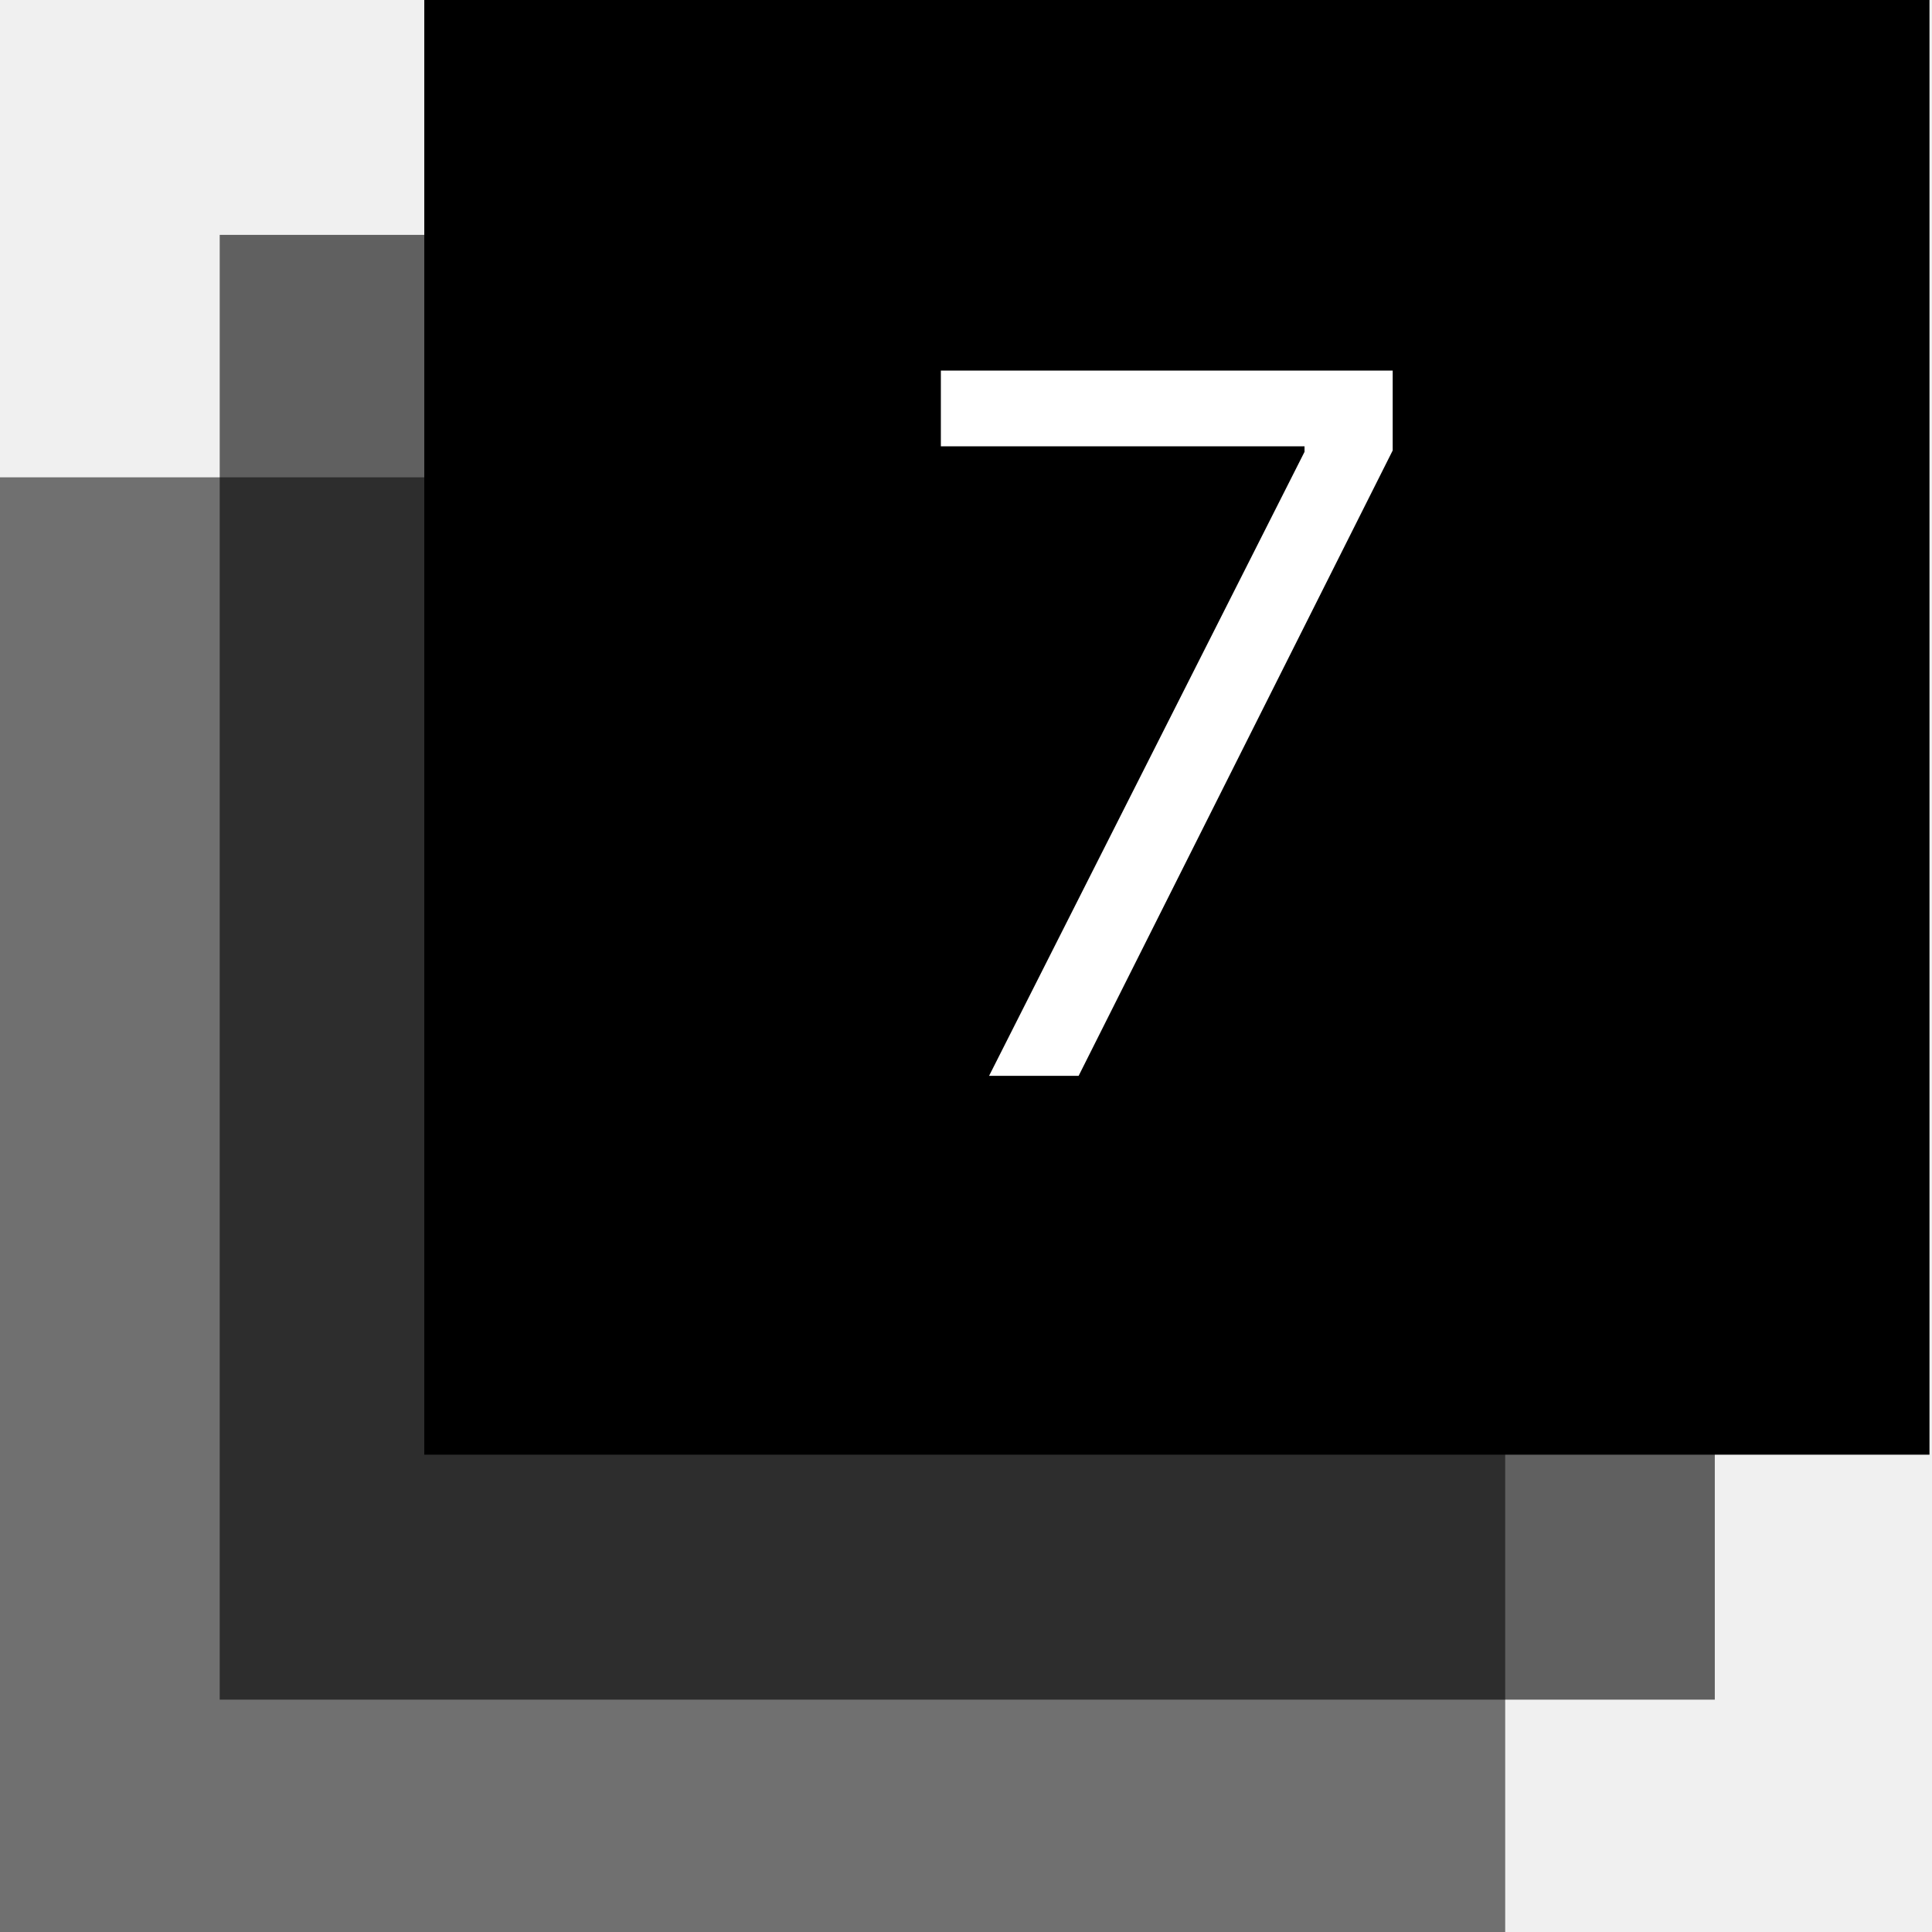
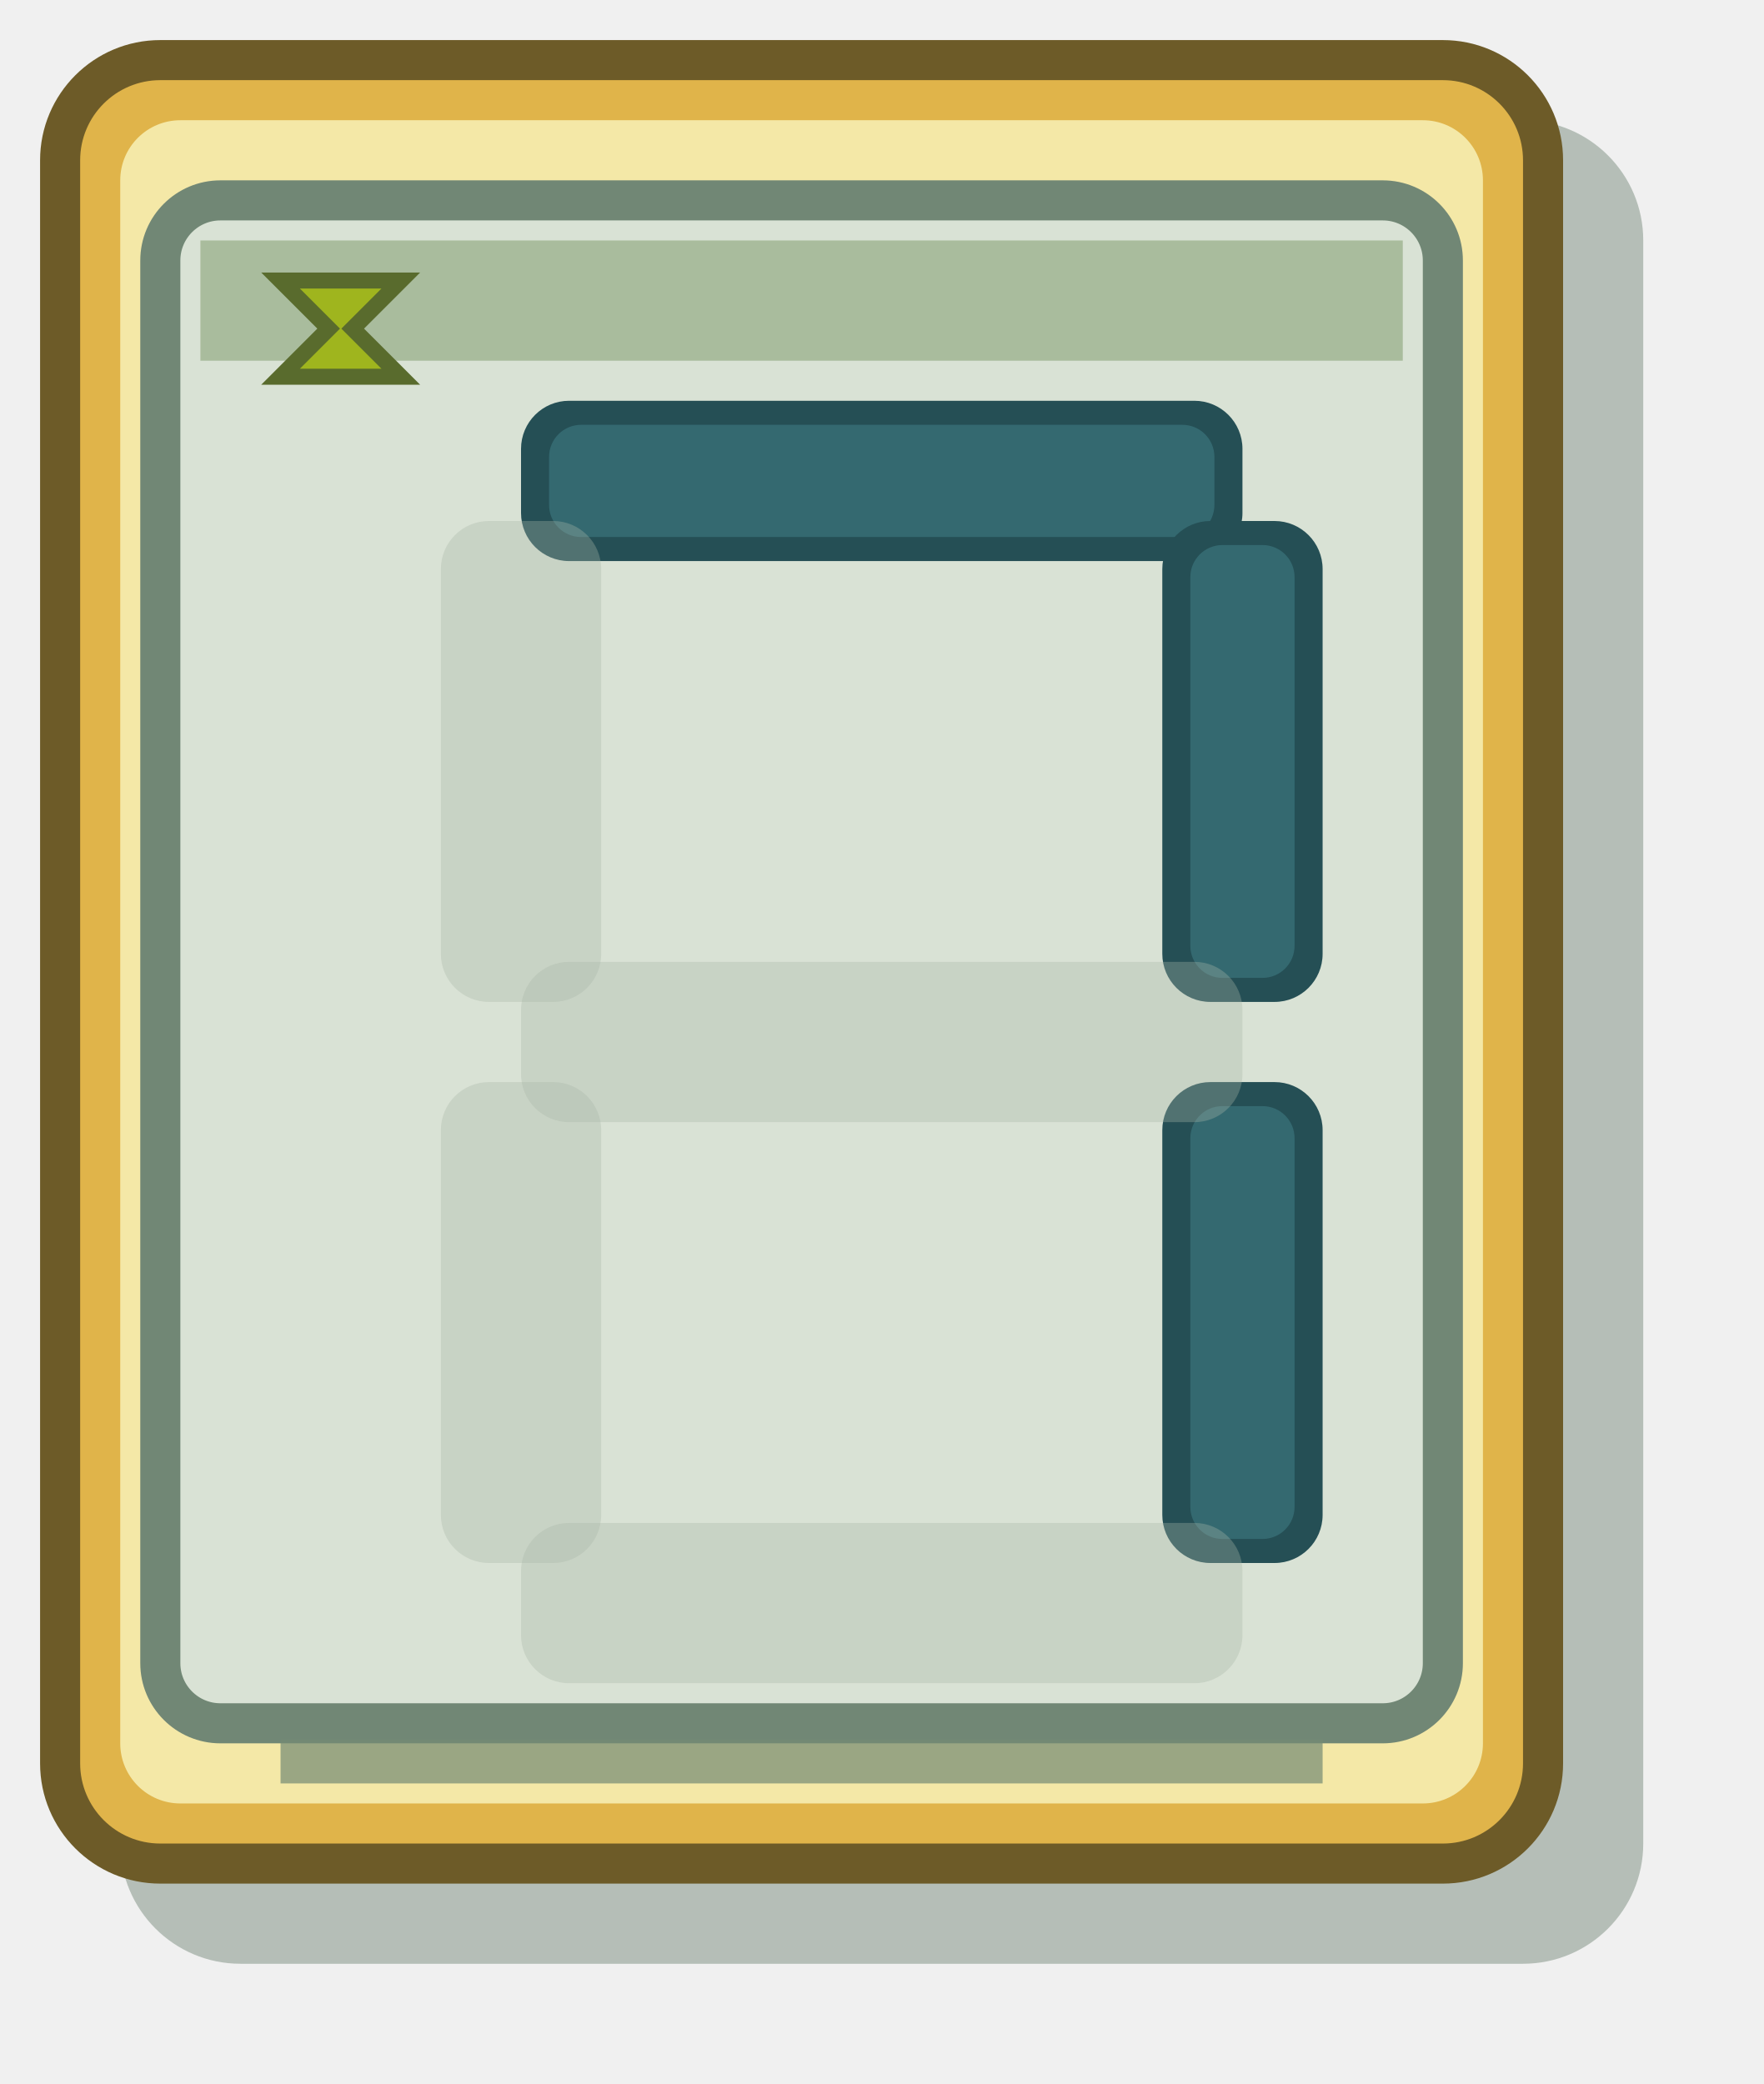
- <svg xmlns="http://www.w3.org/2000/svg" width="255" height="255" viewBox="0 0 255 255" fill="none">
-   <rect y="63" width="198.667" height="192" fill="currentColor" fill-opacity="0.533" />
-   <rect x="29" y="31" width="197.333" height="193.333" fill="currentColor" fill-opacity="0.6" />
-   <rect x="56" width="198.667" height="192" fill="currentColor" />
-   <path d="M130.545 142L172.182 59.636V58.909H124.182V48.909H183.818V59.455L142.364 142H130.545Z" fill="white" />
+ <svg xmlns="http://www.w3.org/2000/svg" width="44" height="52" viewBox="0 0 44 52" fill="none">
+   <rect x="3" y="3" width="38" height="46" rx="3" fill="#637A68" opacity=".42" />
+   <rect x="1" y="1" width="38" height="46" rx="3" fill="#6D5B28" />
+   <rect x="2" y="2" width="36" height="44" rx="2" fill="#E0B44A" />
+   <rect x="3" y="3" width="34" height="42" rx="1.5" fill="#F4E8A7" />
+   <rect x="4" y="5" width="32" height="38" rx="1.5" fill="#D9E2D5" stroke="#718775" stroke-width="1" />
+   <rect x="5" y="6" width="30" height="3" fill="#A9BC9D" />
+   <path d="M7 7 L10 7 L8.8 8.2 L10 9.4 L7 9.4 L8.2 8.2 Z" fill="#9FB51E" stroke="#596B2D" stroke-width=".4" />
+   <rect x="13" y="10" width="18" height="4" rx="1.2" fill="#254F55" opacity="1" />
+   <rect x="13.7" y="10.6" width="16.6" height="2.8" rx="0.8" fill="#39727A" opacity=".75" />
+   <rect x="29" y="13" width="4" height="12" rx="1.2" fill="#254F55" opacity="1" />
+   <rect x="29.7" y="13.6" width="2.6" height="10.8" rx="0.8" fill="#39727A" opacity=".75" />
+   <rect x="29" y="27" width="4" height="12" rx="1.2" fill="#254F55" opacity="1" />
+   <rect x="29.7" y="27.6" width="2.6" height="10.8" rx="0.8" fill="#39727A" opacity=".75" />
+   <rect x="13" y="38" width="18" height="4" rx="1.2" fill="#A8B5A6" opacity=".34" />
+   <rect x="11" y="27" width="4" height="12" rx="1.2" fill="#A8B5A6" opacity=".34" />
+   <rect x="11" y="13" width="4" height="12" rx="1.2" fill="#A8B5A6" opacity=".34" />
+   <rect x="13" y="24" width="18" height="4" rx="1.2" fill="#A8B5A6" opacity=".34" />
+   <rect x="7" y="43.4" width="26" height="1.1" fill="#738A74" opacity=".7" />
</svg>
